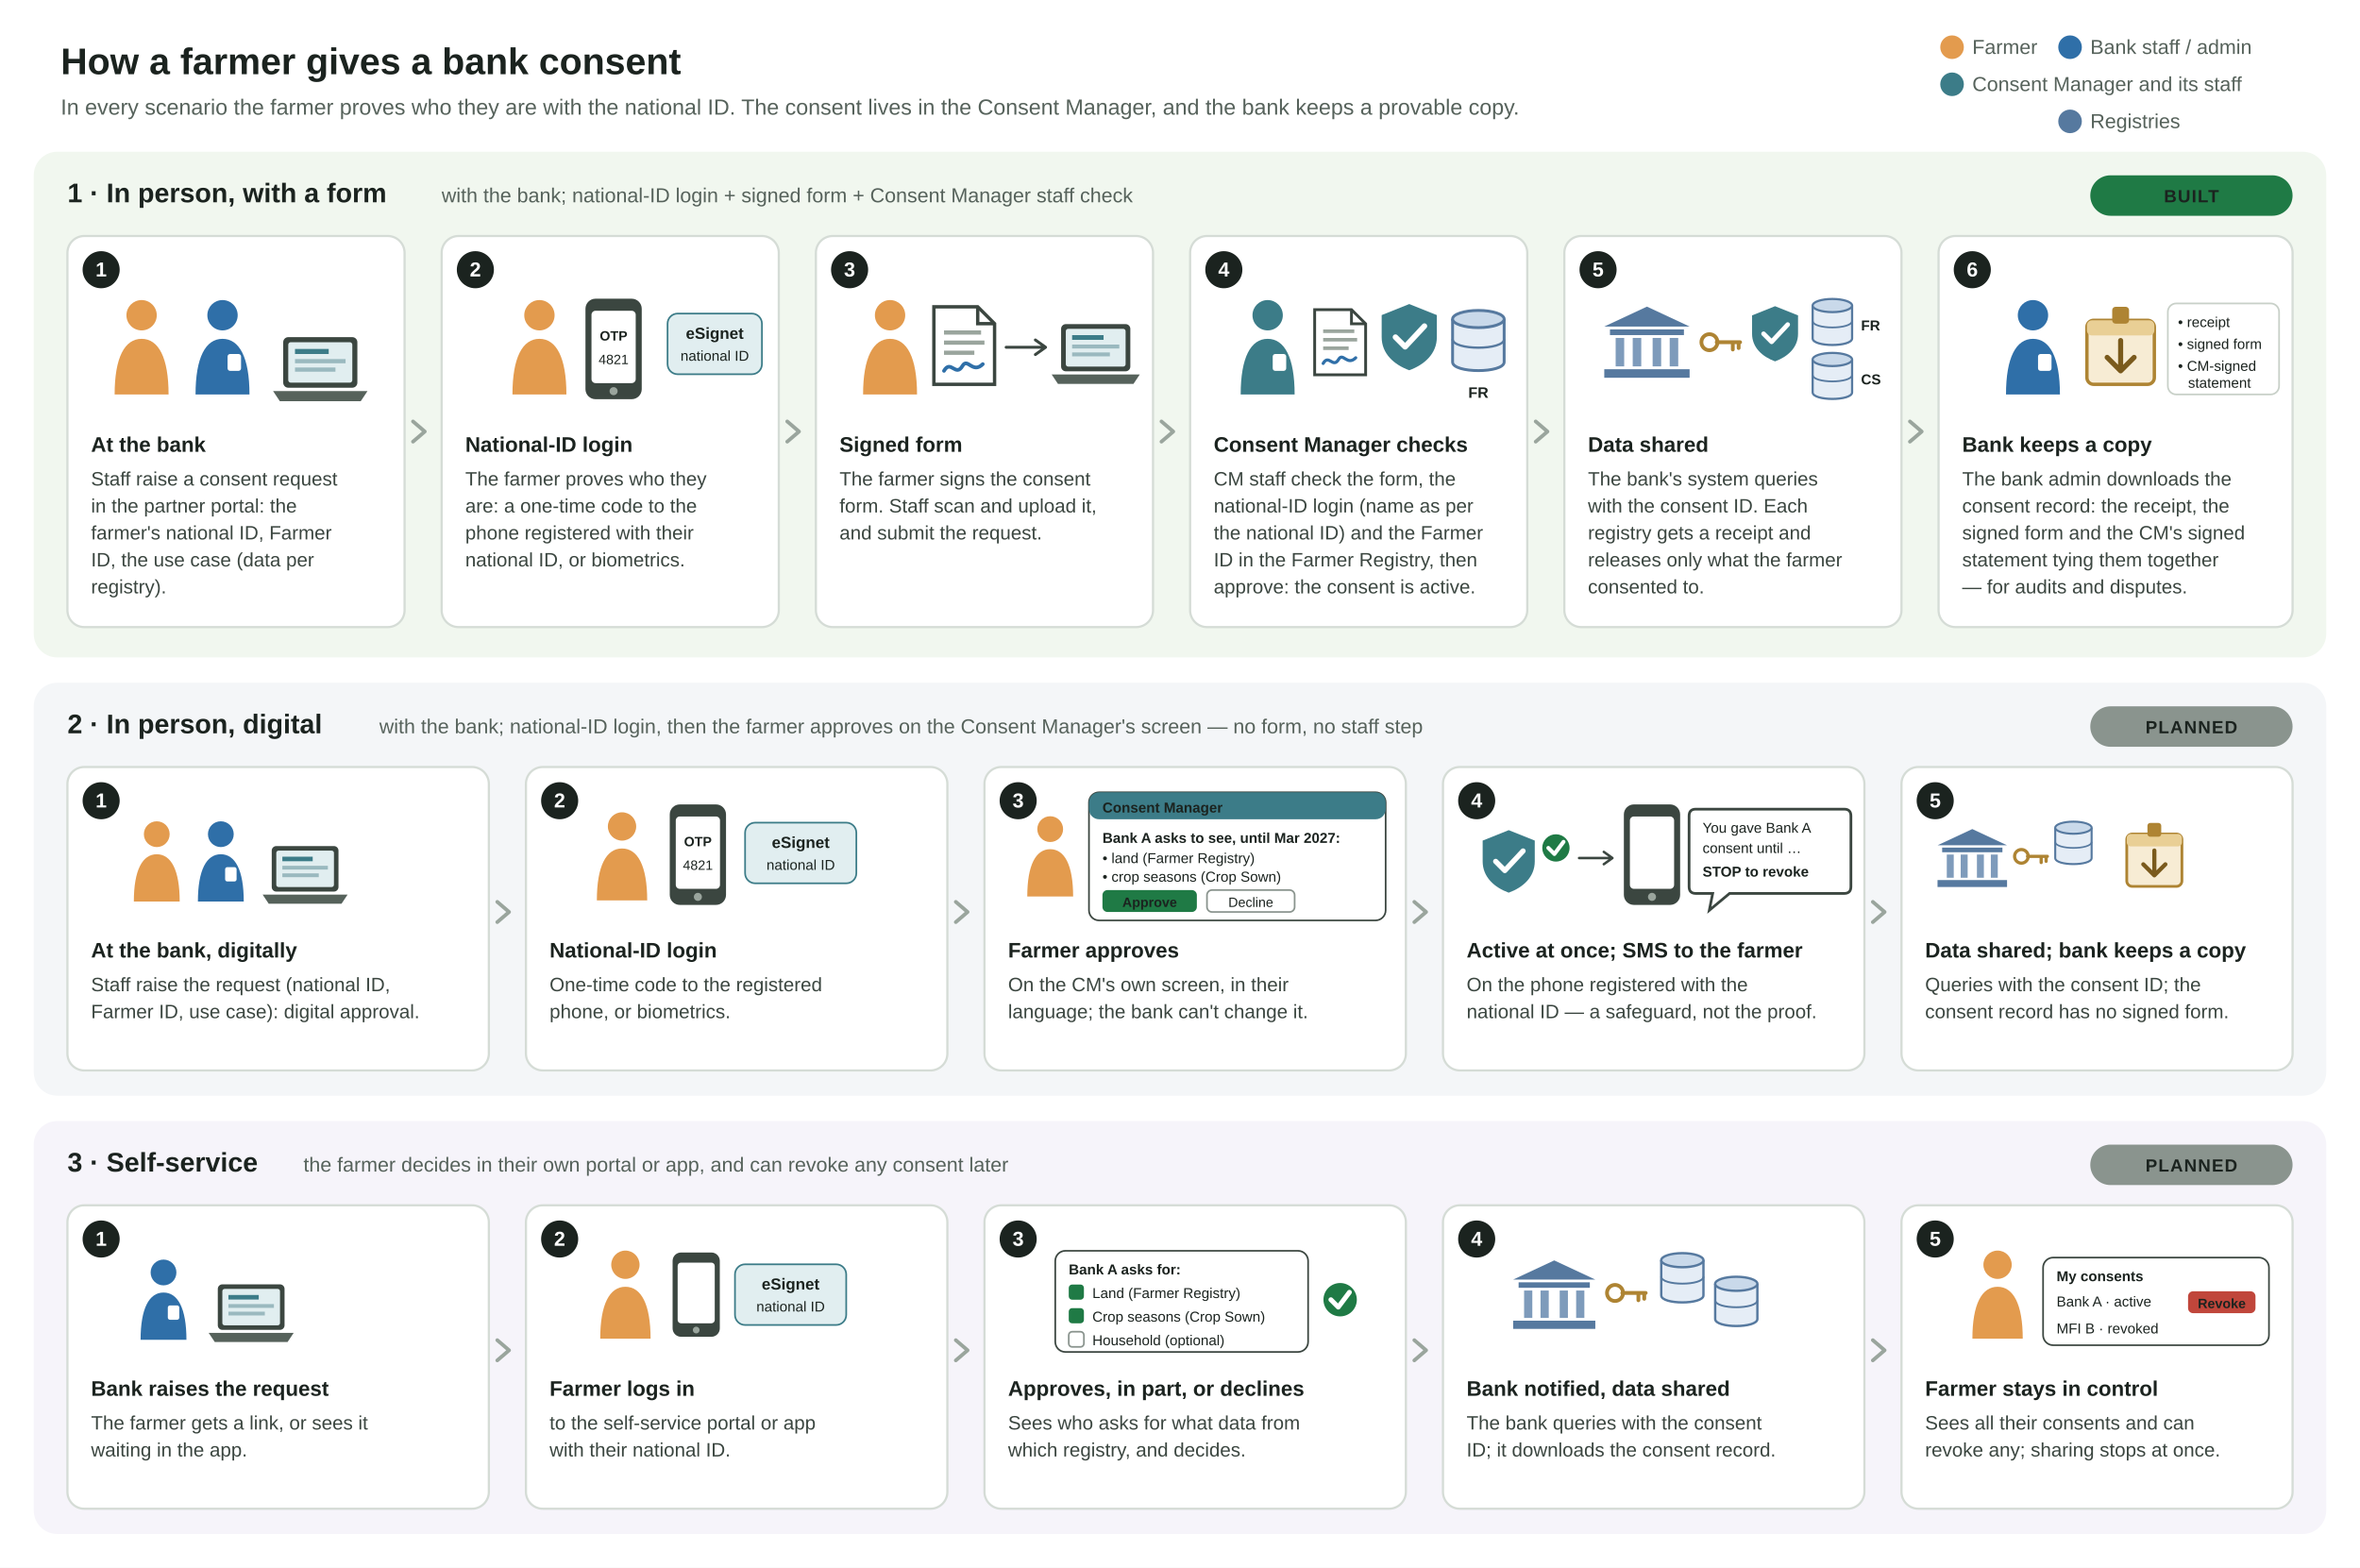
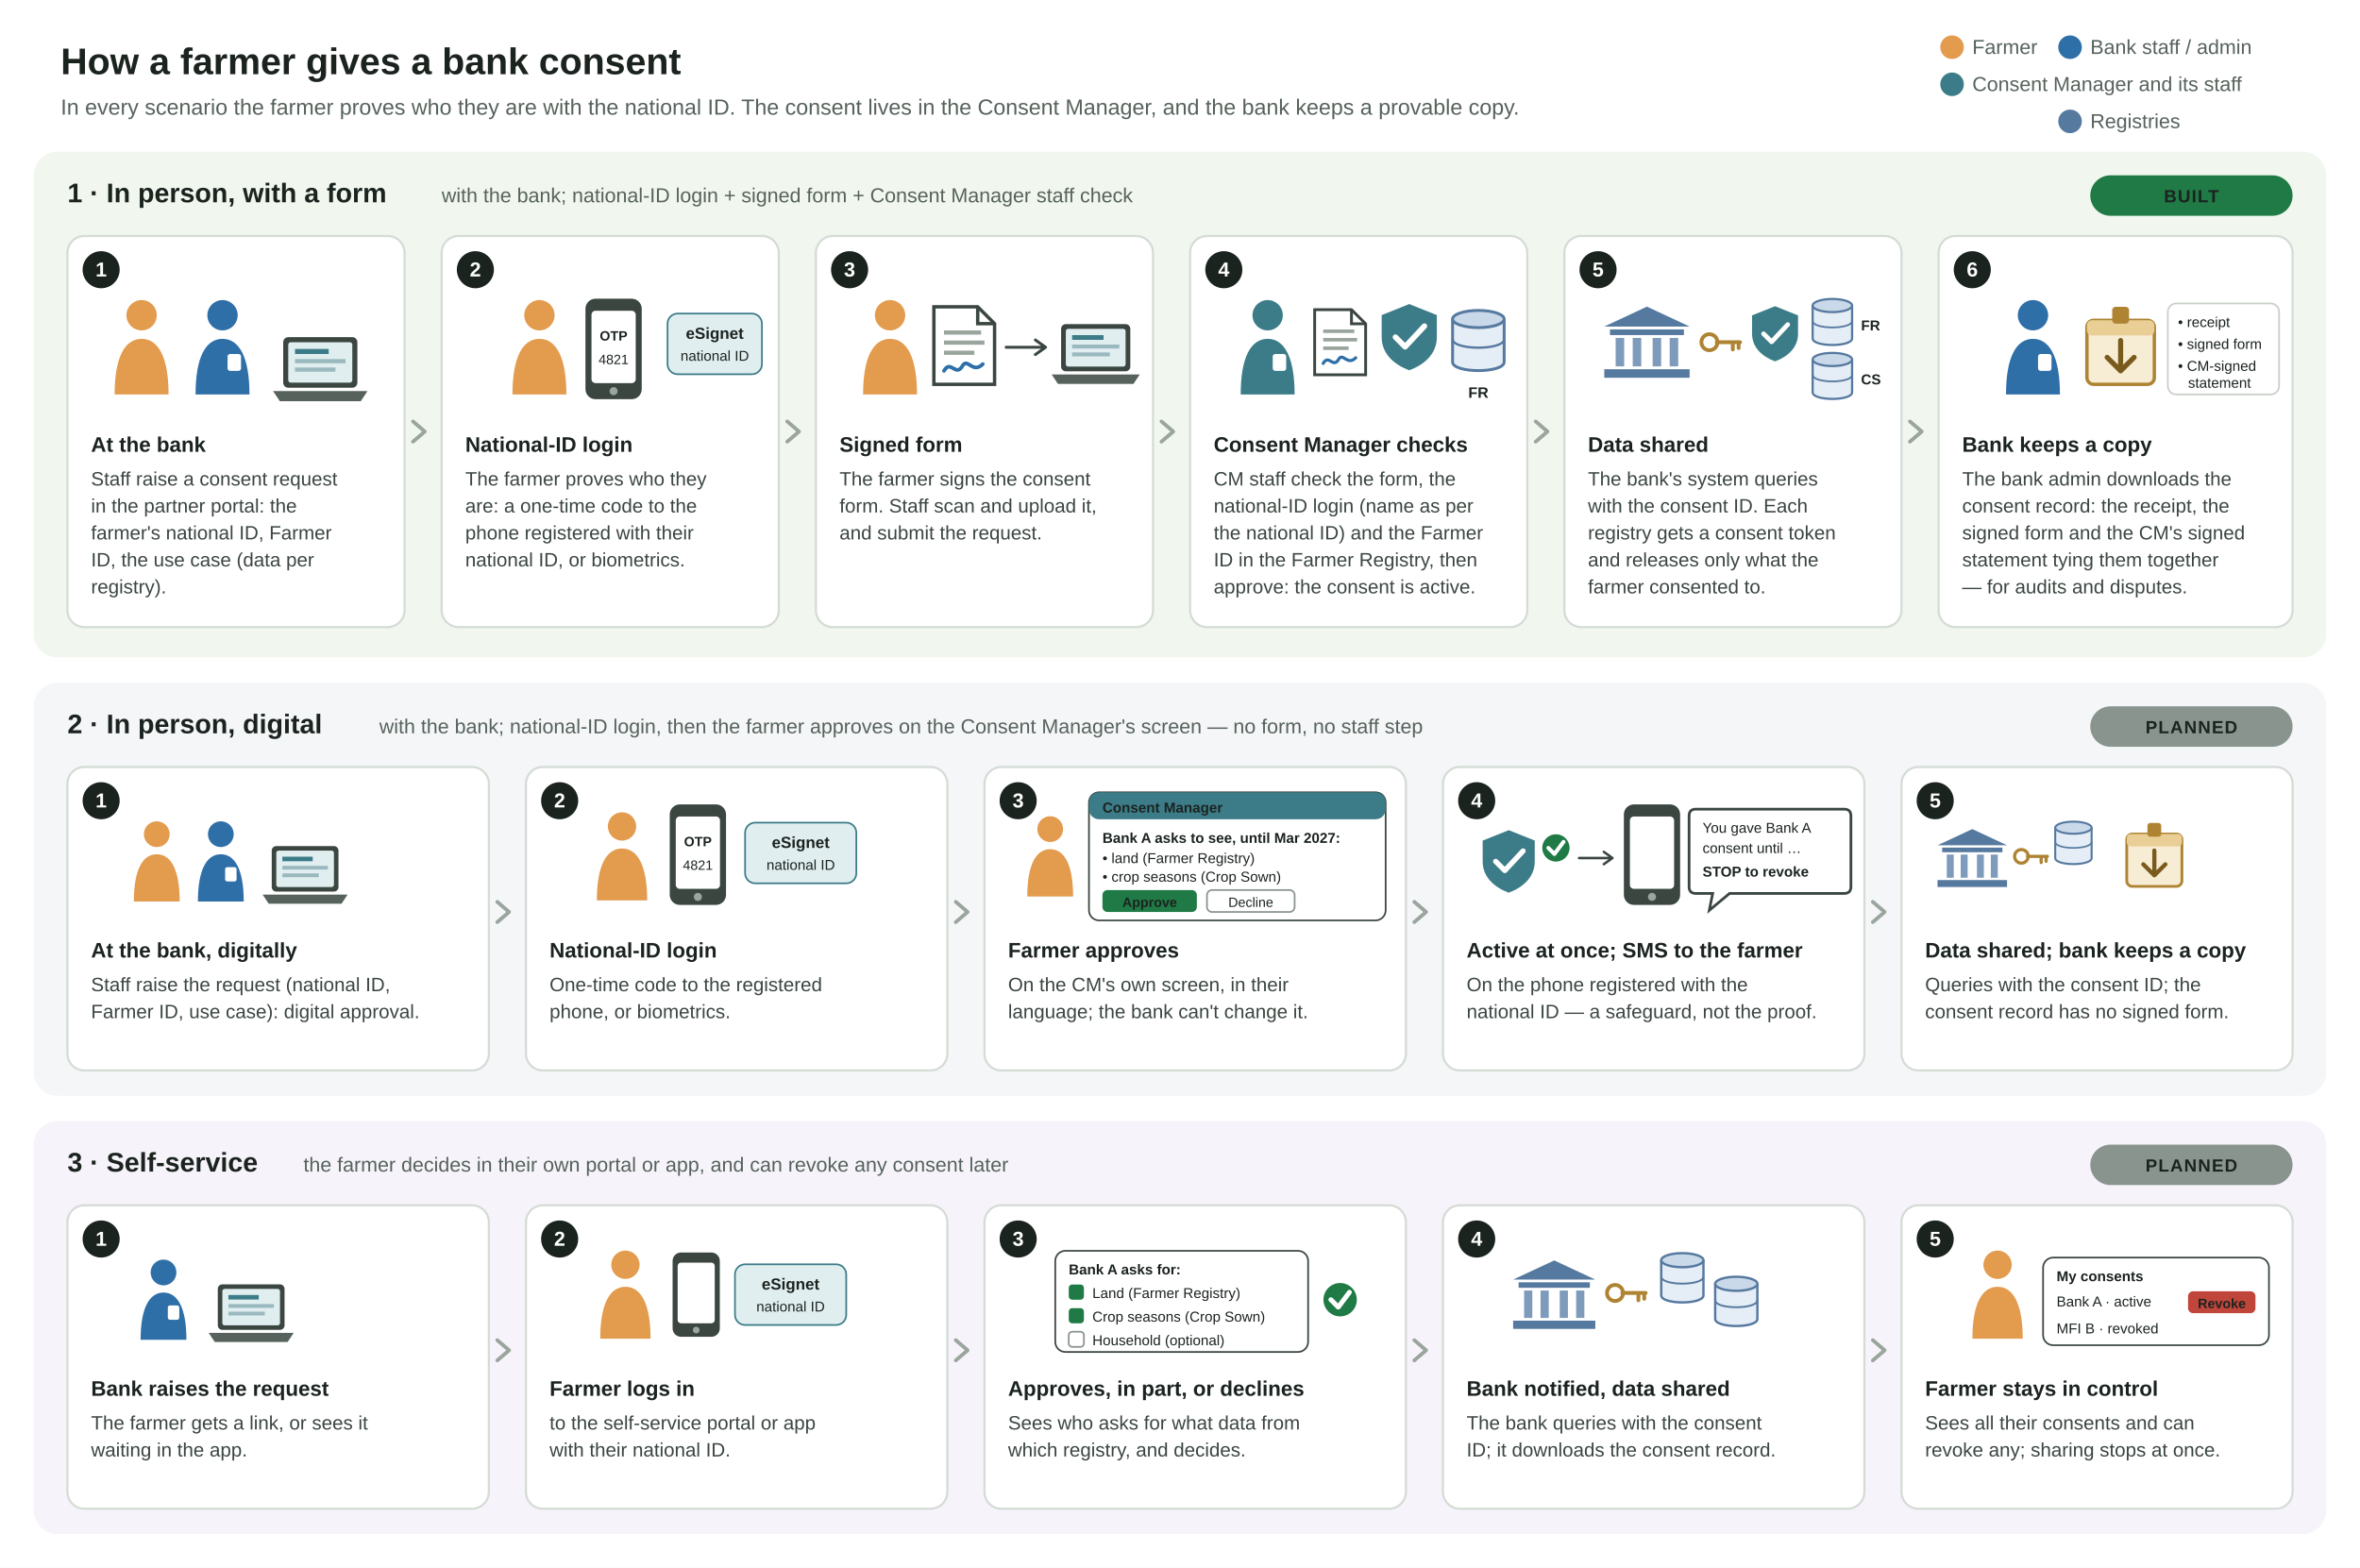
<svg xmlns="http://www.w3.org/2000/svg" width="1400" height="930" viewBox="0 0 1400 930" role="img" aria-label="Three ways a farmer gives a bank consent, each with a national-ID login. 1, in person with a form (built): staff raise the request in the partner portal, the farmer logs in with the national ID and signs a form that staff upload, Consent Manager staff check it and the Farmer ID in the Farmer Registry, the bank queries with the consent ID and its admin downloads the consent record. 2, in person, digital (planned): after the national-ID login the farmer approves the request on the Consent Manager's screen; the consent is active at once and the farmer gets an SMS with a way to revoke. 3, self-service (planned): the farmer logs in to a portal or app, approves or declines, and can revoke later.">
  <style>
text{font-family:'Public Sans','Helvetica Neue',Arial,sans-serif;fill:#1B231F}
.h1{font-size:22px;font-weight:700} .sub{font-size:13px;fill:#56625B}
.lt{font-size:16px;font-weight:700} .ls{font-size:12px;fill:#56625B}
.pt{font-size:12.5px;font-weight:700} .pc{font-size:11.5px;fill:#3B4640}
.num{font-size:12px;font-weight:700;fill:#FFFFFF}
.tag{font-size:10.5px;font-weight:700;letter-spacing:.06em}
.mini{font-size:9px;font-weight:700;fill:#FFFFFF;font-family:'JetBrains Mono',Menlo,monospace}
.panel{fill:#FFFFFF;stroke:#D5DCD6;stroke-width:1.3}
.lane1{fill:#F1F7EF} .lane2{fill:#F4F6F8} .lane3{fill:#F6F4FA}
.chev{fill:none;stroke:#9AA59D;stroke-width:2.2;stroke-linecap:round;stroke-linejoin:round}
.flow{fill:none;stroke:#6B7770;stroke-width:1.6;stroke-dasharray:4 3}
</style>
  <rect width="100%" height="100%" fill="#FFFFFF" />
  <text class="h1" x="36" y="44">How a farmer gives a bank consent</text>
  <text class="sub" x="36" y="68">In every scenario the farmer proves who they are with the national ID. The consent lives in the Consent Manager, and the bank keeps a provable copy.</text>
  <g transform="translate(1150,20)">
    <circle cx="8" cy="8" r="7" fill="#E39B4E" />
    <text class="ls" x="20" y="12">Farmer</text>
    <circle cx="78" cy="8" r="7" fill="#2F6FA8" />
    <text class="ls" x="90" y="12">Bank staff / admin</text>
    <circle cx="8" cy="30" r="7" fill="#3C7C88" />
    <text class="ls" x="20" y="34">Consent Manager and its staff</text>
    <circle cx="78" cy="52" r="7" fill="#56799F" />
    <text class="ls" x="90" y="56">Registries</text>
  </g>
  <rect class="lane1" x="20" y="90" width="1360" height="300" rx="14" />
  <text class="lt" x="40" y="120">1 · In person, with a form</text>
  <text class="ls" x="262" y="120">with the bank; national-ID login + signed form + Consent Manager staff check</text>
  <rect x="1240" y="104" width="120" height="24" rx="12" fill="#1F7A45" />
  <text class="tag" x="1300" y="120" text-anchor="middle" fill="#FFFFFF">BUILT</text>
  <g>
    <rect class="panel" x="40" y="140" width="200" height="232" rx="10" />
    <circle cx="60" cy="160" r="11" fill="#1B231F" />
    <text class="num" x="60" y="164" text-anchor="middle">1</text>
    <svg x="64" y="176" width="40" height="60" viewBox="0 0 40 60" overflow="visible">
      <g fill="#E39B4E">
        <circle cx="20" cy="11" r="9" />
        <path d="M4,58 C4,36 10,25 20,25 C30,25 36,36 36,58 Z" />
      </g>
    </svg>
    <svg x="112" y="176" width="40" height="60" viewBox="0 0 40 60" overflow="visible">
      <g fill="#2F6FA8">
        <circle cx="20" cy="11" r="9" />
        <path d="M4,58 C4,36 10,25 20,25 C30,25 36,36 36,58 Z" />
        <rect x="23" y="34" width="8" height="10" rx="1.5" fill="#FFFFFF" />
      </g>
    </svg>
    <svg x="160" y="198" width="60" height="42" viewBox="0 0 60 42" overflow="visible">
      <rect x="8" y="2" width="44" height="30" rx="3" fill="#3B4640" />
      <rect x="11" y="5" width="38" height="24" rx="1.5" fill="#E1EEF0" />
      <rect x="15" y="9" width="20" height="3" fill="#3C7C88" />
      <rect x="15" y="15" width="30" height="2.5" fill="#9AB9BF" />
      <rect x="15" y="20" width="24" height="2.5" fill="#9AB9BF" />
      <path d="M2,34 L58,34 L54,40 L6,40 Z" fill="#56625B" />
    </svg>
    <text class="pt" x="54" y="268">At the bank</text>
    <text class="pc" x="54" y="288">Staff raise a consent request</text>
    <text class="pc" x="54" y="304">in the partner portal: the</text>
    <text class="pc" x="54" y="320">farmer's national ID, Farmer</text>
    <text class="pc" x="54" y="336">ID, the use case (data per</text>
    <text class="pc" x="54" y="352">registry).</text>
    <rect class="panel" x="262" y="140" width="200" height="232" rx="10" />
    <circle cx="282" cy="160" r="11" fill="#1B231F" />
    <text class="num" x="282" y="164" text-anchor="middle">2</text>
    <svg x="300" y="176" width="40" height="60" viewBox="0 0 40 60" overflow="visible">
      <g fill="#E39B4E">
        <circle cx="20" cy="11" r="9" />
        <path d="M4,58 C4,36 10,25 20,25 C30,25 36,36 36,58 Z" />
      </g>
    </svg>
    <svg x="346" y="176" width="36" height="62" viewBox="0 0 30 52" overflow="visible">
      <rect x="1" y="1" width="28" height="50" rx="5" fill="#3B4640" />
      <rect x="4" y="7" width="22" height="36" rx="2" fill="#FFFFFF" />
      <circle cx="15" cy="47" r="2" fill="#9AA59D" />
    </svg>
    <text x="364" y="202" font-size="8" font-weight="700" text-anchor="middle" fill="#1F7A45">OTP</text>
    <text x="364" y="216" font-size="8" text-anchor="middle" fill="#56625B">4821</text>
    <g transform="translate(396,186)">
      <rect width="56" height="36" rx="6" fill="#E1EEF0" stroke="#3C7C88" />
      <text x="28" y="15" font-size="9.5" font-weight="700" text-anchor="middle" fill="#2B5E66">eSignet</text>
      <text x="28" y="28" font-size="8.5" text-anchor="middle" fill="#2B5E66">national ID</text>
    </g>
    <text class="pt" x="276" y="268">National-ID login</text>
    <text class="pc" x="276" y="288">The farmer proves who they</text>
    <text class="pc" x="276" y="304">are: a one-time code to the</text>
    <text class="pc" x="276" y="320">phone registered with their</text>
    <text class="pc" x="276" y="336">national ID, or biometrics.</text>
    <rect class="panel" x="484" y="140" width="200" height="232" rx="10" />
    <circle cx="504" cy="160" r="11" fill="#1B231F" />
    <text class="num" x="504" y="164" text-anchor="middle">3</text>
    <svg x="508" y="176" width="40" height="60" viewBox="0 0 40 60" overflow="visible">
      <g fill="#E39B4E">
        <circle cx="20" cy="11" r="9" />
        <path d="M4,58 C4,36 10,25 20,25 C30,25 36,36 36,58 Z" />
      </g>
    </svg>
    <svg x="552" y="180" width="40" height="50" viewBox="0 0 40 50" overflow="visible">
      <path d="M2,2 L28,2 L38,12 L38,48 L2,48 Z" fill="#FFFFFF" stroke="#3B4640" stroke-width="2" />
      <path d="M28,2 L28,12 L38,12" fill="none" stroke="#3B4640" stroke-width="2" />
      <rect x="8" y="16" width="22" height="2.5" fill="#9AA59D" />
      <rect x="8" y="22" width="24" height="2.5" fill="#9AA59D" />
      <rect x="8" y="28" width="18" height="2.5" fill="#9AA59D" />
      <path d="M8,40 C12,33 15,44 19,37 C22,32 25,42 31,36" fill="none" stroke="#2F6FA8" stroke-width="2.2" stroke-linecap="round" />
    </svg>
    <svg x="596" y="200" width="26" height="12" viewBox="0 0 30 12" overflow="visible">
      <path d="M1,6 L27,6 M21,1 L28,6 L21,11" fill="none" stroke="#3B4640" stroke-width="2" stroke-linecap="round" stroke-linejoin="round" />
    </svg>
    <svg x="622" y="190" width="56" height="40" viewBox="0 0 60 42" overflow="visible">
      <rect x="8" y="2" width="44" height="30" rx="3" fill="#3B4640" />
      <rect x="11" y="5" width="38" height="24" rx="1.5" fill="#E1EEF0" />
      <rect x="15" y="9" width="20" height="3" fill="#3C7C88" />
      <rect x="15" y="15" width="30" height="2.5" fill="#9AB9BF" />
      <rect x="15" y="20" width="24" height="2.5" fill="#9AB9BF" />
      <path d="M2,34 L58,34 L54,40 L6,40 Z" fill="#56625B" />
    </svg>
    <text class="pt" x="498" y="268">Signed form</text>
    <text class="pc" x="498" y="288">The farmer signs the consent</text>
    <text class="pc" x="498" y="304">form. Staff scan and upload it,</text>
    <text class="pc" x="498" y="320">and submit the request.</text>
    <rect class="panel" x="706" y="140" width="200" height="232" rx="10" />
    <circle cx="726" cy="160" r="11" fill="#1B231F" />
    <text class="num" x="726" y="164" text-anchor="middle">4</text>
    <svg x="732" y="176" width="40" height="60" viewBox="0 0 40 60" overflow="visible">
      <g fill="#3C7C88">
        <circle cx="20" cy="11" r="9" />
        <path d="M4,58 C4,36 10,25 20,25 C30,25 36,36 36,58 Z" />
        <rect x="23" y="34" width="8" height="10" rx="1.5" fill="#FFFFFF" />
      </g>
    </svg>
    <svg x="778" y="182" width="34" height="42" viewBox="0 0 40 50" overflow="visible">
      <path d="M2,2 L28,2 L38,12 L38,48 L2,48 Z" fill="#FFFFFF" stroke="#3B4640" stroke-width="2" />
      <path d="M28,2 L28,12 L38,12" fill="none" stroke="#3B4640" stroke-width="2" />
      <rect x="8" y="16" width="22" height="2.5" fill="#9AA59D" />
      <rect x="8" y="22" width="24" height="2.5" fill="#9AA59D" />
      <rect x="8" y="28" width="18" height="2.5" fill="#9AA59D" />
      <path d="M8,40 C12,33 15,44 19,37 C22,32 25,42 31,36" fill="none" stroke="#2F6FA8" stroke-width="2.2" stroke-linecap="round" />
    </svg>
    <svg x="818" y="178" width="36" height="44" viewBox="0 0 44 52" overflow="visible">
      <path d="M22,2 L42,10 L42,26 C42,38 33,46 22,50 C11,46 2,38 2,26 L2,10 Z" fill="#3C7C88" />
      <path d="M12,26 L19,33 L33,18" fill="none" stroke="#FFFFFF" stroke-width="4" stroke-linecap="round" stroke-linejoin="round" />
    </svg>
    <svg x="860" y="182" width="34" height="40" viewBox="0 0 40 46" overflow="visible">
      <path d="M2,8 L2,38 C2,46 38,46 38,38 L38,8" fill="#E5EDF6" stroke="#56799F" stroke-width="2" />
      <ellipse cx="20" cy="8" rx="18" ry="6" fill="#C9D9EA" stroke="#56799F" stroke-width="2" />
      <path d="M2,22 C2,30 38,30 38,22" fill="none" stroke="#56799F" stroke-width="1.6" />
    </svg>
    <text x="877" y="236" font-size="9" text-anchor="middle" fill="#56799F" font-weight="700">FR</text>
    <text class="pt" x="720" y="268">Consent Manager checks</text>
    <text class="pc" x="720" y="288">CM staff check the form, the</text>
    <text class="pc" x="720" y="304">national-ID login (name as per</text>
    <text class="pc" x="720" y="320">the national ID) and the Farmer</text>
    <text class="pc" x="720" y="336">ID in the Farmer Registry, then</text>
    <text class="pc" x="720" y="352">approve: the consent is active.</text>
    <rect class="panel" x="928" y="140" width="200" height="232" rx="10" />
    <circle cx="948" cy="160" r="11" fill="#1B231F" />
    <text class="num" x="948" y="164" text-anchor="middle">5</text>
    <svg x="950" y="180" width="54" height="46" viewBox="0 0 64 54" overflow="visible">
      <path d="M32,2 L62,16 L2,16 Z" fill="#56799F" />
      <rect x="6" y="18" width="52" height="4" fill="#56799F" />
      <rect x="10" y="24" width="6" height="20" fill="#7E9BBB" />
      <rect x="22" y="24" width="6" height="20" fill="#7E9BBB" />
      <rect x="36" y="24" width="6" height="20" fill="#7E9BBB" />
      <rect x="48" y="24" width="6" height="20" fill="#7E9BBB" />
      <rect x="2" y="46" width="60" height="6" fill="#56799F" />
    </svg>
    <svg x="1008" y="196" width="26" height="14" viewBox="0 0 30 16" overflow="visible">
      <circle cx="7" cy="8" r="5.5" fill="none" stroke="#AE8433" stroke-width="2.6" />
      <path d="M12,8 L28,8 M23,8 L23,13 M27,8 L27,12" fill="none" stroke="#AE8433" stroke-width="2.6" stroke-linecap="round" />
    </svg>
    <svg x="1038" y="180" width="30" height="36" viewBox="0 0 44 52" overflow="visible">
      <path d="M22,2 L42,10 L42,26 C42,38 33,46 22,50 C11,46 2,38 2,26 L2,10 Z" fill="#3C7C88" />
      <path d="M12,26 L19,33 L33,18" fill="none" stroke="#FFFFFF" stroke-width="4" stroke-linecap="round" stroke-linejoin="round" />
    </svg>
    <svg x="1074" y="176" width="26" height="30" viewBox="0 0 40 46" overflow="visible">
      <path d="M2,8 L2,38 C2,46 38,46 38,38 L38,8" fill="#E5EDF6" stroke="#56799F" stroke-width="2" />
      <ellipse cx="20" cy="8" rx="18" ry="6" fill="#C9D9EA" stroke="#56799F" stroke-width="2" />
      <path d="M2,22 C2,30 38,30 38,22" fill="none" stroke="#56799F" stroke-width="1.6" />
    </svg>
    <svg x="1074" y="208" width="26" height="30" viewBox="0 0 40 46" overflow="visible">
      <path d="M2,8 L2,38 C2,46 38,46 38,38 L38,8" fill="#E5EDF6" stroke="#56799F" stroke-width="2" />
      <ellipse cx="20" cy="8" rx="18" ry="6" fill="#C9D9EA" stroke="#56799F" stroke-width="2" />
      <path d="M2,22 C2,30 38,30 38,22" fill="none" stroke="#56799F" stroke-width="1.6" />
    </svg>
    <text x="1104" y="196" font-size="8.5" fill="#56799F" font-weight="700">FR</text>
    <text x="1104" y="228" font-size="8.5" fill="#56799F" font-weight="700">CS</text>
    <text class="pt" x="942" y="268">Data shared</text>
    <text class="pc" x="942" y="288">The bank's system queries</text>
    <text class="pc" x="942" y="304">with the consent ID. Each</text>
-     <text class="pc" x="942" y="320">registry gets a receipt and</text>
-     <text class="pc" x="942" y="336">releases only what the farmer</text>
-     <text class="pc" x="942" y="352">consented to.</text>
+     <text class="pc" x="942" y="320">registry gets a consent token</text>
+     <text class="pc" x="942" y="336">and releases only what the</text>
+     <text class="pc" x="942" y="352">farmer consented to.</text>
    <rect class="panel" x="1150" y="140" width="210" height="232" rx="10" />
    <circle cx="1170" cy="160" r="11" fill="#1B231F" />
    <text class="num" x="1170" y="164" text-anchor="middle">6</text>
    <svg x="1186" y="176" width="40" height="60" viewBox="0 0 40 60" overflow="visible">
      <g fill="#2F6FA8">
        <circle cx="20" cy="11" r="9" />
        <path d="M4,58 C4,36 10,25 20,25 C30,25 36,36 36,58 Z" />
        <rect x="23" y="34" width="8" height="10" rx="1.5" fill="#FFFFFF" />
      </g>
    </svg>
    <svg x="1236" y="180" width="44" height="50" viewBox="0 0 44 50" overflow="visible">
      <rect x="2" y="10" width="40" height="38" rx="4" fill="#F7ECD4" stroke="#AE8433" stroke-width="2" />
      <rect x="2" y="10" width="40" height="9" rx="3" fill="#E9CF95" />
      <path d="M22,22 L22,40 M14,32 L22,40 L30,32" fill="none" stroke="#7A5A1C" stroke-width="3" stroke-linecap="round" stroke-linejoin="round" />
      <rect x="17" y="2" width="10" height="10" rx="2" fill="#AE8433" />
    </svg>
    <g transform="translate(1286,180)">
      <rect width="66" height="54" rx="5" fill="#FFFFFF" stroke="#C8D0C8" />
      <text x="6" y="14" font-size="8.5" fill="#3B4640">• receipt</text>
      <text x="6" y="27" font-size="8.5" fill="#3B4640">• signed form</text>
      <text x="6" y="40" font-size="8.5" fill="#3B4640">• CM-signed</text>
      <text x="12" y="50" font-size="8.5" fill="#3B4640">statement</text>
    </g>
    <text class="pt" x="1164" y="268">Bank keeps a copy</text>
    <text class="pc" x="1164" y="288">The bank admin downloads the</text>
    <text class="pc" x="1164" y="304">consent record: the receipt, the</text>
    <text class="pc" x="1164" y="320">signed form and the CM's signed</text>
    <text class="pc" x="1164" y="336">statement tying them together</text>
    <text class="pc" x="1164" y="352">— for audits and disputes.</text>
  </g>
  <g>
    <path class="chev" d="M245,250 L252,256 L245,262" />
    <path class="chev" d="M467,250 L474,256 L467,262" />
    <path class="chev" d="M689,250 L696,256 L689,262" />
    <path class="chev" d="M911,250 L918,256 L911,262" />
    <path class="chev" d="M1133,250 L1140,256 L1133,262" />
  </g>
  <rect class="lane2" x="20" y="405" width="1360" height="245" rx="14" />
  <text class="lt" x="40" y="435">2 · In person, digital</text>
  <text class="ls" x="225" y="435">with the bank; national-ID login, then the farmer approves on the Consent Manager's screen — no form, no staff step</text>
  <rect x="1240" y="419" width="120" height="24" rx="12" fill="#8A948E" />
  <text class="tag" x="1300" y="435" text-anchor="middle" fill="#FFFFFF">PLANNED</text>
  <g>
    <rect class="panel" x="40" y="455" width="250" height="180" rx="10" />
    <circle cx="60" cy="475" r="11" fill="#1B231F" />
    <text class="num" x="60" y="479" text-anchor="middle">1</text>
    <svg x="76" y="485" width="34" height="52" viewBox="0 0 40 60" overflow="visible">
      <g fill="#E39B4E">
        <circle cx="20" cy="11" r="9" />
        <path d="M4,58 C4,36 10,25 20,25 C30,25 36,36 36,58 Z" />
      </g>
    </svg>
    <svg x="114" y="485" width="34" height="52" viewBox="0 0 40 60" overflow="visible">
      <g fill="#2F6FA8">
        <circle cx="20" cy="11" r="9" />
        <path d="M4,58 C4,36 10,25 20,25 C30,25 36,36 36,58 Z" />
        <rect x="23" y="34" width="8" height="10" rx="1.5" fill="#FFFFFF" />
      </g>
    </svg>
    <svg x="154" y="500" width="54" height="38" viewBox="0 0 60 42" overflow="visible">
      <rect x="8" y="2" width="44" height="30" rx="3" fill="#3B4640" />
      <rect x="11" y="5" width="38" height="24" rx="1.5" fill="#E1EEF0" />
      <rect x="15" y="9" width="20" height="3" fill="#3C7C88" />
      <rect x="15" y="15" width="30" height="2.5" fill="#9AB9BF" />
      <rect x="15" y="20" width="24" height="2.5" fill="#9AB9BF" />
      <path d="M2,34 L58,34 L54,40 L6,40 Z" fill="#56625B" />
    </svg>
    <text class="pt" x="54" y="568">At the bank, digitally</text>
    <text class="pc" x="54" y="588">Staff raise the request (national ID,</text>
    <text class="pc" x="54" y="604">Farmer ID, use case): digital approval.</text>
    <rect class="panel" x="312" y="455" width="250" height="180" rx="10" />
    <circle cx="332" cy="475" r="11" fill="#1B231F" />
    <text class="num" x="332" y="479" text-anchor="middle">2</text>
    <svg x="350" y="480" width="38" height="56" viewBox="0 0 40 60" overflow="visible">
      <g fill="#E39B4E">
        <circle cx="20" cy="11" r="9" />
        <path d="M4,58 C4,36 10,25 20,25 C30,25 36,36 36,58 Z" />
      </g>
    </svg>
    <svg x="396" y="476" width="36" height="62" viewBox="0 0 30 52" overflow="visible">
      <rect x="1" y="1" width="28" height="50" rx="5" fill="#3B4640" />
      <rect x="4" y="7" width="22" height="36" rx="2" fill="#FFFFFF" />
      <circle cx="15" cy="47" r="2" fill="#9AA59D" />
    </svg>
    <text x="414" y="502" font-size="8" font-weight="700" text-anchor="middle" fill="#1F7A45">OTP</text>
    <text x="414" y="516" font-size="8" text-anchor="middle" fill="#56625B">4821</text>
    <g transform="translate(442,488)">
      <rect width="66" height="36" rx="6" fill="#E1EEF0" stroke="#3C7C88" />
      <text x="33" y="15" font-size="9.5" font-weight="700" text-anchor="middle" fill="#2B5E66">eSignet</text>
      <text x="33" y="28" font-size="8.5" text-anchor="middle" fill="#2B5E66">national ID</text>
    </g>
    <text class="pt" x="326" y="568">National-ID login</text>
    <text class="pc" x="326" y="588">One-time code to the registered</text>
    <text class="pc" x="326" y="604">phone, or biometrics.</text>
    <rect class="panel" x="584" y="455" width="250" height="180" rx="10" />
    <circle cx="604" cy="475" r="11" fill="#1B231F" />
    <text class="num" x="604" y="479" text-anchor="middle">3</text>
    <svg x="606" y="482" width="34" height="52" viewBox="0 0 40 60" overflow="visible">
      <g fill="#E39B4E">
        <circle cx="20" cy="11" r="9" />
        <path d="M4,58 C4,36 10,25 20,25 C30,25 36,36 36,58 Z" />
      </g>
    </svg>
    <g transform="translate(646,470)">
      <rect width="176" height="76" rx="6" fill="#FFFFFF" stroke="#3B4640" />
      <rect width="176" height="16" rx="6" fill="#3C7C88" />
      <text x="8" y="12" font-size="8.5" font-weight="700" fill="#FFFFFF">Consent Manager</text>
      <text x="8" y="30" font-size="8.5" font-weight="700" fill="#3B4640">Bank A asks to see, until Mar 2027:</text>
      <text x="8" y="42" font-size="8.5" fill="#3B4640">• land (Farmer Registry)</text>
      <text x="8" y="53" font-size="8.5" fill="#3B4640">• crop seasons (Crop Sown)</text>
      <rect x="8" y="58" width="56" height="13" rx="3" fill="#1F7A45" />
      <text x="36" y="68" font-size="8" font-weight="700" text-anchor="middle" fill="#FFFFFF">Approve</text>
      <rect x="70" y="58" width="52" height="13" rx="3" fill="none" stroke="#8A948E" />
      <text x="96" y="68" font-size="8" text-anchor="middle" fill="#56625B">Decline</text>
    </g>
    <text class="pt" x="598" y="568">Farmer approves</text>
    <text class="pc" x="598" y="588">On the CM's own screen, in their</text>
    <text class="pc" x="598" y="604">language; the bank can't change it.</text>
    <rect class="panel" x="856" y="455" width="250" height="180" rx="10" />
    <circle cx="876" cy="475" r="11" fill="#1B231F" />
    <text class="num" x="876" y="479" text-anchor="middle">4</text>
    <svg x="878" y="490" width="34" height="42" viewBox="0 0 44 52" overflow="visible">
      <path d="M22,2 L42,10 L42,26 C42,38 33,46 22,50 C11,46 2,38 2,26 L2,10 Z" fill="#3C7C88" />
      <path d="M12,26 L19,33 L33,18" fill="none" stroke="#FFFFFF" stroke-width="4" stroke-linecap="round" stroke-linejoin="round" />
    </svg>
    <svg x="914" y="494" width="18" height="18" viewBox="0 0 20 20" overflow="visible">
      <circle cx="10" cy="10" r="9" fill="#1F7A45" />
      <path d="M5,10 L9,14 L15,6" fill="none" stroke="#FFFFFF" stroke-width="2.6" stroke-linecap="round" stroke-linejoin="round" />
    </svg>
    <svg x="936" y="504" width="22" height="10" viewBox="0 0 30 12" overflow="visible">
      <path d="M1,6 L27,6 M21,1 L28,6 L21,11" fill="none" stroke="#3B4640" stroke-width="2" stroke-linecap="round" stroke-linejoin="round" />
    </svg>
    <svg x="962" y="476" width="36" height="62" viewBox="0 0 30 52" overflow="visible">
      <rect x="1" y="1" width="28" height="50" rx="5" fill="#3B4640" />
      <rect x="4" y="7" width="22" height="36" rx="2" fill="#FFFFFF" />
      <circle cx="15" cy="47" r="2" fill="#9AA59D" />
    </svg>
    <path d="M1006,480 L1094,480 Q1098,480 1098,484 L1098,526 Q1098,530 1094,530 L1026,530 L1014,540 L1016,530 L1006,530 Q1002,530 1002,526 L1002,484 Q1002,480 1006,480 Z" fill="#FFFFFF" stroke="#3B4640" stroke-width="1.6" />
    <text x="1010" y="494" font-size="8.5" fill="#3B4640">You gave Bank A</text>
    <text x="1010" y="506" font-size="8.5" fill="#3B4640">consent until …</text>
    <text x="1010" y="520" font-size="8.5" font-weight="700" fill="#C0463B">STOP to revoke</text>
    <text class="pt" x="870" y="568">Active at once; SMS to the farmer</text>
    <text class="pc" x="870" y="588">On the phone registered with the</text>
    <text class="pc" x="870" y="604">national ID — a safeguard, not the proof.</text>
    <rect class="panel" x="1128" y="455" width="232" height="180" rx="10" />
    <circle cx="1148" cy="475" r="11" fill="#1B231F" />
    <text class="num" x="1148" y="479" text-anchor="middle">5</text>
    <svg x="1148" y="490" width="44" height="38" viewBox="0 0 64 54" overflow="visible">
      <path d="M32,2 L62,16 L2,16 Z" fill="#56799F" />
      <rect x="6" y="18" width="52" height="4" fill="#56799F" />
      <rect x="10" y="24" width="6" height="20" fill="#7E9BBB" />
      <rect x="22" y="24" width="6" height="20" fill="#7E9BBB" />
      <rect x="36" y="24" width="6" height="20" fill="#7E9BBB" />
      <rect x="48" y="24" width="6" height="20" fill="#7E9BBB" />
      <rect x="2" y="46" width="60" height="6" fill="#56799F" />
    </svg>
    <svg x="1194" y="502" width="22" height="12" viewBox="0 0 30 16" overflow="visible">
      <circle cx="7" cy="8" r="5.5" fill="none" stroke="#AE8433" stroke-width="2.6" />
      <path d="M12,8 L28,8 M23,8 L23,13 M27,8 L27,12" fill="none" stroke="#AE8433" stroke-width="2.6" stroke-linecap="round" />
    </svg>
    <svg x="1218" y="486" width="24" height="28" viewBox="0 0 40 46" overflow="visible">
      <path d="M2,8 L2,38 C2,46 38,46 38,38 L38,8" fill="#E5EDF6" stroke="#56799F" stroke-width="2" />
      <ellipse cx="20" cy="8" rx="18" ry="6" fill="#C9D9EA" stroke="#56799F" stroke-width="2" />
      <path d="M2,22 C2,30 38,30 38,22" fill="none" stroke="#56799F" stroke-width="1.6" />
    </svg>
    <svg x="1260" y="486" width="36" height="42" viewBox="0 0 44 50" overflow="visible">
      <rect x="2" y="10" width="40" height="38" rx="4" fill="#F7ECD4" stroke="#AE8433" stroke-width="2" />
      <rect x="2" y="10" width="40" height="9" rx="3" fill="#E9CF95" />
      <path d="M22,22 L22,40 M14,32 L22,40 L30,32" fill="none" stroke="#7A5A1C" stroke-width="3" stroke-linecap="round" stroke-linejoin="round" />
      <rect x="17" y="2" width="10" height="10" rx="2" fill="#AE8433" />
    </svg>
    <text class="pt" x="1142" y="568">Data shared; bank keeps a copy</text>
    <text class="pc" x="1142" y="588">Queries with the consent ID; the</text>
    <text class="pc" x="1142" y="604">consent record has no signed form.</text>
  </g>
  <g>
    <path class="chev" d="M295,535 L302,541 L295,547" />
    <path class="chev" d="M567,535 L574,541 L567,547" />
    <path class="chev" d="M839,535 L846,541 L839,547" />
    <path class="chev" d="M1111,535 L1118,541 L1111,547" />
  </g>
  <rect class="lane3" x="20" y="665" width="1360" height="245" rx="14" />
  <text class="lt" x="40" y="695">3 · Self-service</text>
  <text class="ls" x="180" y="695">the farmer decides in their own portal or app, and can revoke any consent later</text>
  <rect x="1240" y="679" width="120" height="24" rx="12" fill="#8A948E" />
  <text class="tag" x="1300" y="695" text-anchor="middle" fill="#FFFFFF">PLANNED</text>
  <g>
    <rect class="panel" x="40" y="715" width="250" height="180" rx="10" />
    <circle cx="60" cy="735" r="11" fill="#1B231F" />
    <text class="num" x="60" y="739" text-anchor="middle">1</text>
    <svg x="80" y="745" width="34" height="52" viewBox="0 0 40 60" overflow="visible">
      <g fill="#2F6FA8">
        <circle cx="20" cy="11" r="9" />
        <path d="M4,58 C4,36 10,25 20,25 C30,25 36,36 36,58 Z" />
        <rect x="23" y="34" width="8" height="10" rx="1.5" fill="#FFFFFF" />
      </g>
    </svg>
    <svg x="122" y="760" width="54" height="38" viewBox="0 0 60 42" overflow="visible">
      <rect x="8" y="2" width="44" height="30" rx="3" fill="#3B4640" />
      <rect x="11" y="5" width="38" height="24" rx="1.5" fill="#E1EEF0" />
      <rect x="15" y="9" width="20" height="3" fill="#3C7C88" />
      <rect x="15" y="15" width="30" height="2.5" fill="#9AB9BF" />
      <rect x="15" y="20" width="24" height="2.5" fill="#9AB9BF" />
      <path d="M2,34 L58,34 L54,40 L6,40 Z" fill="#56625B" />
    </svg>
    <text class="pt" x="54" y="828">Bank raises the request</text>
    <text class="pc" x="54" y="848">The farmer gets a link, or sees it</text>
    <text class="pc" x="54" y="864">waiting in the app.</text>
    <rect class="panel" x="312" y="715" width="250" height="180" rx="10" />
    <circle cx="332" cy="735" r="11" fill="#1B231F" />
    <text class="num" x="332" y="739" text-anchor="middle">2</text>
    <svg x="352" y="740" width="38" height="56" viewBox="0 0 40 60" overflow="visible">
      <g fill="#E39B4E">
        <circle cx="20" cy="11" r="9" />
        <path d="M4,58 C4,36 10,25 20,25 C30,25 36,36 36,58 Z" />
      </g>
    </svg>
    <svg x="398" y="742" width="30" height="52" viewBox="0 0 30 52" overflow="visible">
      <rect x="1" y="1" width="28" height="50" rx="5" fill="#3B4640" />
      <rect x="4" y="7" width="22" height="36" rx="2" fill="#FFFFFF" />
      <circle cx="15" cy="47" r="2" fill="#9AA59D" />
    </svg>
    <g transform="translate(436,750)">
      <rect width="66" height="36" rx="6" fill="#E1EEF0" stroke="#3C7C88" />
      <text x="33" y="15" font-size="9.5" font-weight="700" text-anchor="middle" fill="#2B5E66">eSignet</text>
      <text x="33" y="28" font-size="8.5" text-anchor="middle" fill="#2B5E66">national ID</text>
    </g>
    <text class="pt" x="326" y="828">Farmer logs in</text>
    <text class="pc" x="326" y="848">to the self-service portal or app</text>
    <text class="pc" x="326" y="864">with their national ID.</text>
    <rect class="panel" x="584" y="715" width="250" height="180" rx="10" />
    <circle cx="604" cy="735" r="11" fill="#1B231F" />
    <text class="num" x="604" y="739" text-anchor="middle">3</text>
    <g transform="translate(626,742)">
      <rect width="150" height="60" rx="6" fill="#FFFFFF" stroke="#3B4640" />
      <text x="8" y="14" font-size="8.5" font-weight="700" fill="#3B4640">Bank A asks for:</text>
      <rect x="8" y="20" width="9" height="9" rx="2" fill="#1F7A45" />
      <text x="22" y="28" font-size="8.5" fill="#3B4640">Land (Farmer Registry)</text>
      <rect x="8" y="34" width="9" height="9" rx="2" fill="#1F7A45" />
      <text x="22" y="42" font-size="8.5" fill="#3B4640">Crop seasons (Crop Sown)</text>
      <rect x="8" y="48" width="9" height="9" rx="2" fill="none" stroke="#8A948E" />
      <text x="22" y="56" font-size="8.5" fill="#8A948E">Household (optional)</text>
    </g>
    <svg x="784" y="760" width="22" height="22" viewBox="0 0 20 20" overflow="visible">
      <circle cx="10" cy="10" r="9" fill="#1F7A45" />
      <path d="M5,10 L9,14 L15,6" fill="none" stroke="#FFFFFF" stroke-width="2.6" stroke-linecap="round" stroke-linejoin="round" />
    </svg>
    <text class="pt" x="598" y="828">Approves, in part, or declines</text>
    <text class="pc" x="598" y="848">Sees who asks for what data from</text>
    <text class="pc" x="598" y="864">which registry, and decides.</text>
    <rect class="panel" x="856" y="715" width="250" height="180" rx="10" />
    <circle cx="876" cy="735" r="11" fill="#1B231F" />
    <text class="num" x="876" y="739" text-anchor="middle">4</text>
    <svg x="896" y="746" width="52" height="44" viewBox="0 0 64 54" overflow="visible">
      <path d="M32,2 L62,16 L2,16 Z" fill="#56799F" />
      <rect x="6" y="18" width="52" height="4" fill="#56799F" />
      <rect x="10" y="24" width="6" height="20" fill="#7E9BBB" />
      <rect x="22" y="24" width="6" height="20" fill="#7E9BBB" />
      <rect x="36" y="24" width="6" height="20" fill="#7E9BBB" />
      <rect x="48" y="24" width="6" height="20" fill="#7E9BBB" />
      <rect x="2" y="46" width="60" height="6" fill="#56799F" />
    </svg>
    <svg x="952" y="760" width="26" height="14" viewBox="0 0 30 16" overflow="visible">
      <circle cx="7" cy="8" r="5.5" fill="none" stroke="#AE8433" stroke-width="2.6" />
      <path d="M12,8 L28,8 M23,8 L23,13 M27,8 L27,12" fill="none" stroke="#AE8433" stroke-width="2.6" stroke-linecap="round" />
    </svg>
    <svg x="984" y="742" width="28" height="32" viewBox="0 0 40 46" overflow="visible">
      <path d="M2,8 L2,38 C2,46 38,46 38,38 L38,8" fill="#E5EDF6" stroke="#56799F" stroke-width="2" />
      <ellipse cx="20" cy="8" rx="18" ry="6" fill="#C9D9EA" stroke="#56799F" stroke-width="2" />
      <path d="M2,22 C2,30 38,30 38,22" fill="none" stroke="#56799F" stroke-width="1.6" />
    </svg>
    <svg x="1016" y="756" width="28" height="32" viewBox="0 0 40 46" overflow="visible">
      <path d="M2,8 L2,38 C2,46 38,46 38,38 L38,8" fill="#E5EDF6" stroke="#56799F" stroke-width="2" />
      <ellipse cx="20" cy="8" rx="18" ry="6" fill="#C9D9EA" stroke="#56799F" stroke-width="2" />
      <path d="M2,22 C2,30 38,30 38,22" fill="none" stroke="#56799F" stroke-width="1.6" />
    </svg>
    <text class="pt" x="870" y="828">Bank notified, data shared</text>
    <text class="pc" x="870" y="848">The bank queries with the consent</text>
    <text class="pc" x="870" y="864">ID; it downloads the consent record.</text>
    <rect class="panel" x="1128" y="715" width="232" height="180" rx="10" />
    <circle cx="1148" cy="735" r="11" fill="#1B231F" />
    <text class="num" x="1148" y="739" text-anchor="middle">5</text>
    <svg x="1166" y="740" width="38" height="56" viewBox="0 0 40 60" overflow="visible">
      <g fill="#E39B4E">
        <circle cx="20" cy="11" r="9" />
        <path d="M4,58 C4,36 10,25 20,25 C30,25 36,36 36,58 Z" />
      </g>
    </svg>
    <g transform="translate(1212,746)">
      <rect width="134" height="52" rx="6" fill="#FFFFFF" stroke="#3B4640" />
      <text x="8" y="14" font-size="8.5" font-weight="700" fill="#3B4640">My consents</text>
      <text x="8" y="29" font-size="8.5" fill="#3B4640">Bank A · active</text>
      <rect x="86" y="20" width="40" height="13" rx="3" fill="#C0463B" />
      <text x="106" y="30" font-size="8" font-weight="700" text-anchor="middle" fill="#FFFFFF">Revoke</text>
      <text x="8" y="45" font-size="8.5" fill="#8A948E">MFI B · revoked</text>
    </g>
    <text class="pt" x="1142" y="828">Farmer stays in control</text>
    <text class="pc" x="1142" y="848">Sees all their consents and can</text>
    <text class="pc" x="1142" y="864">revoke any; sharing stops at once.</text>
  </g>
  <g>
    <path class="chev" d="M295,795 L302,801 L295,807" />
    <path class="chev" d="M567,795 L574,801 L567,807" />
    <path class="chev" d="M839,795 L846,801 L839,807" />
    <path class="chev" d="M1111,795 L1118,801 L1111,807" />
  </g>
</svg>
